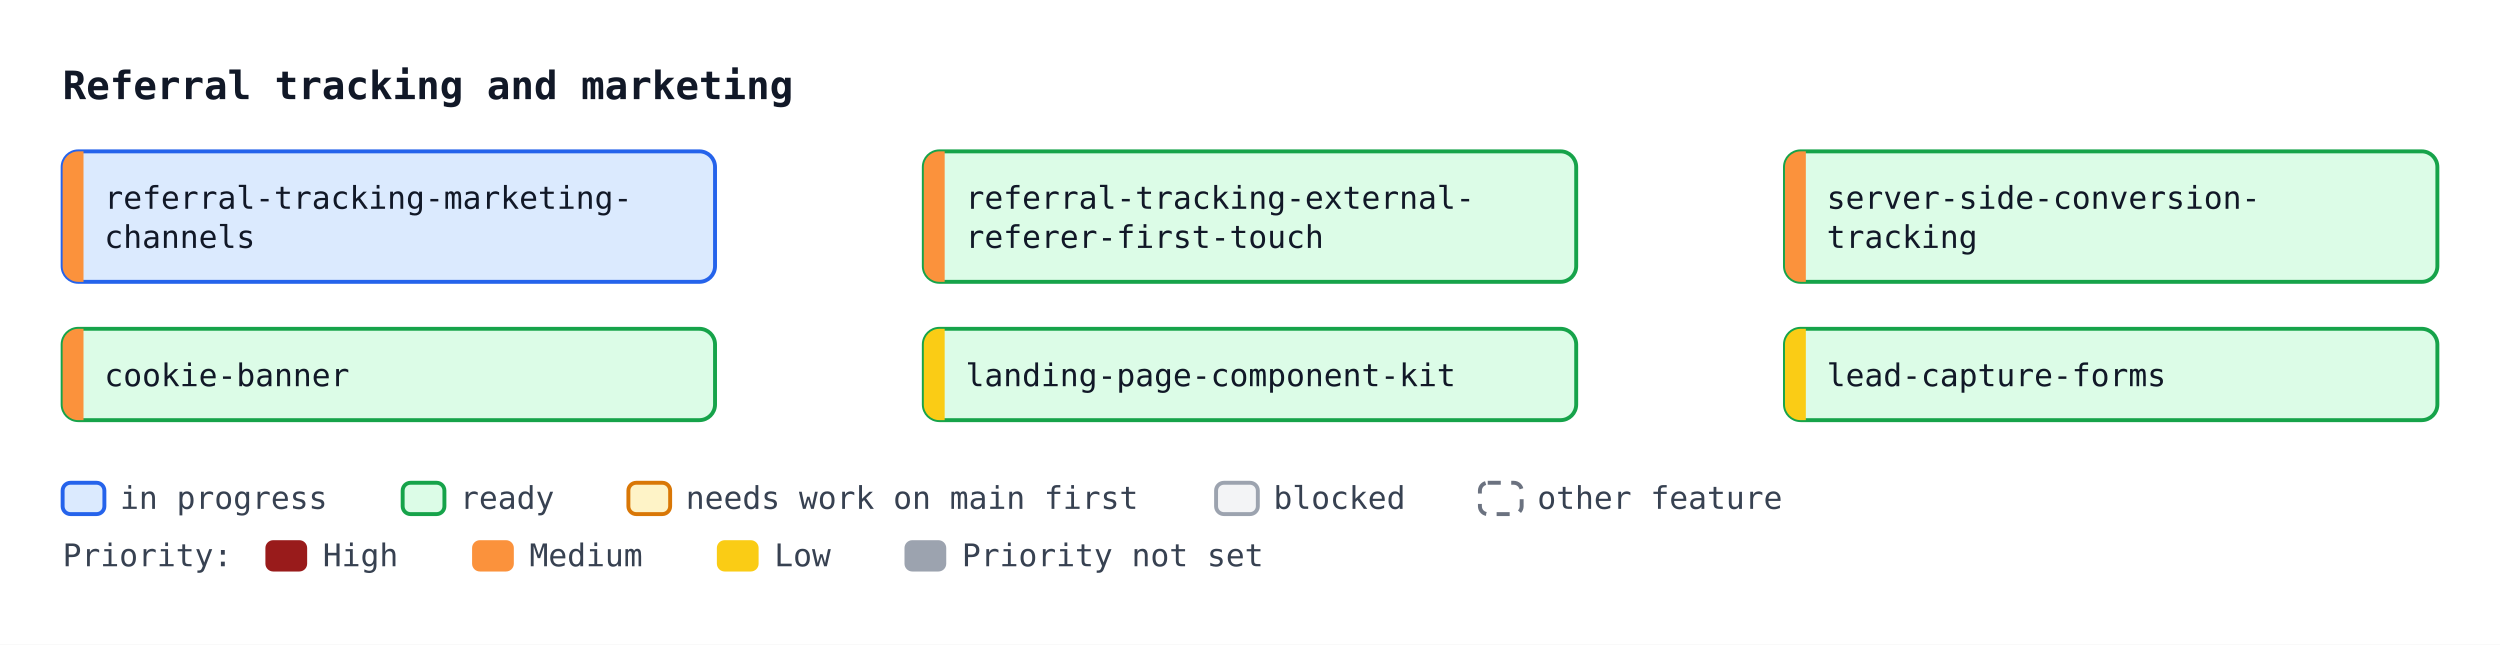
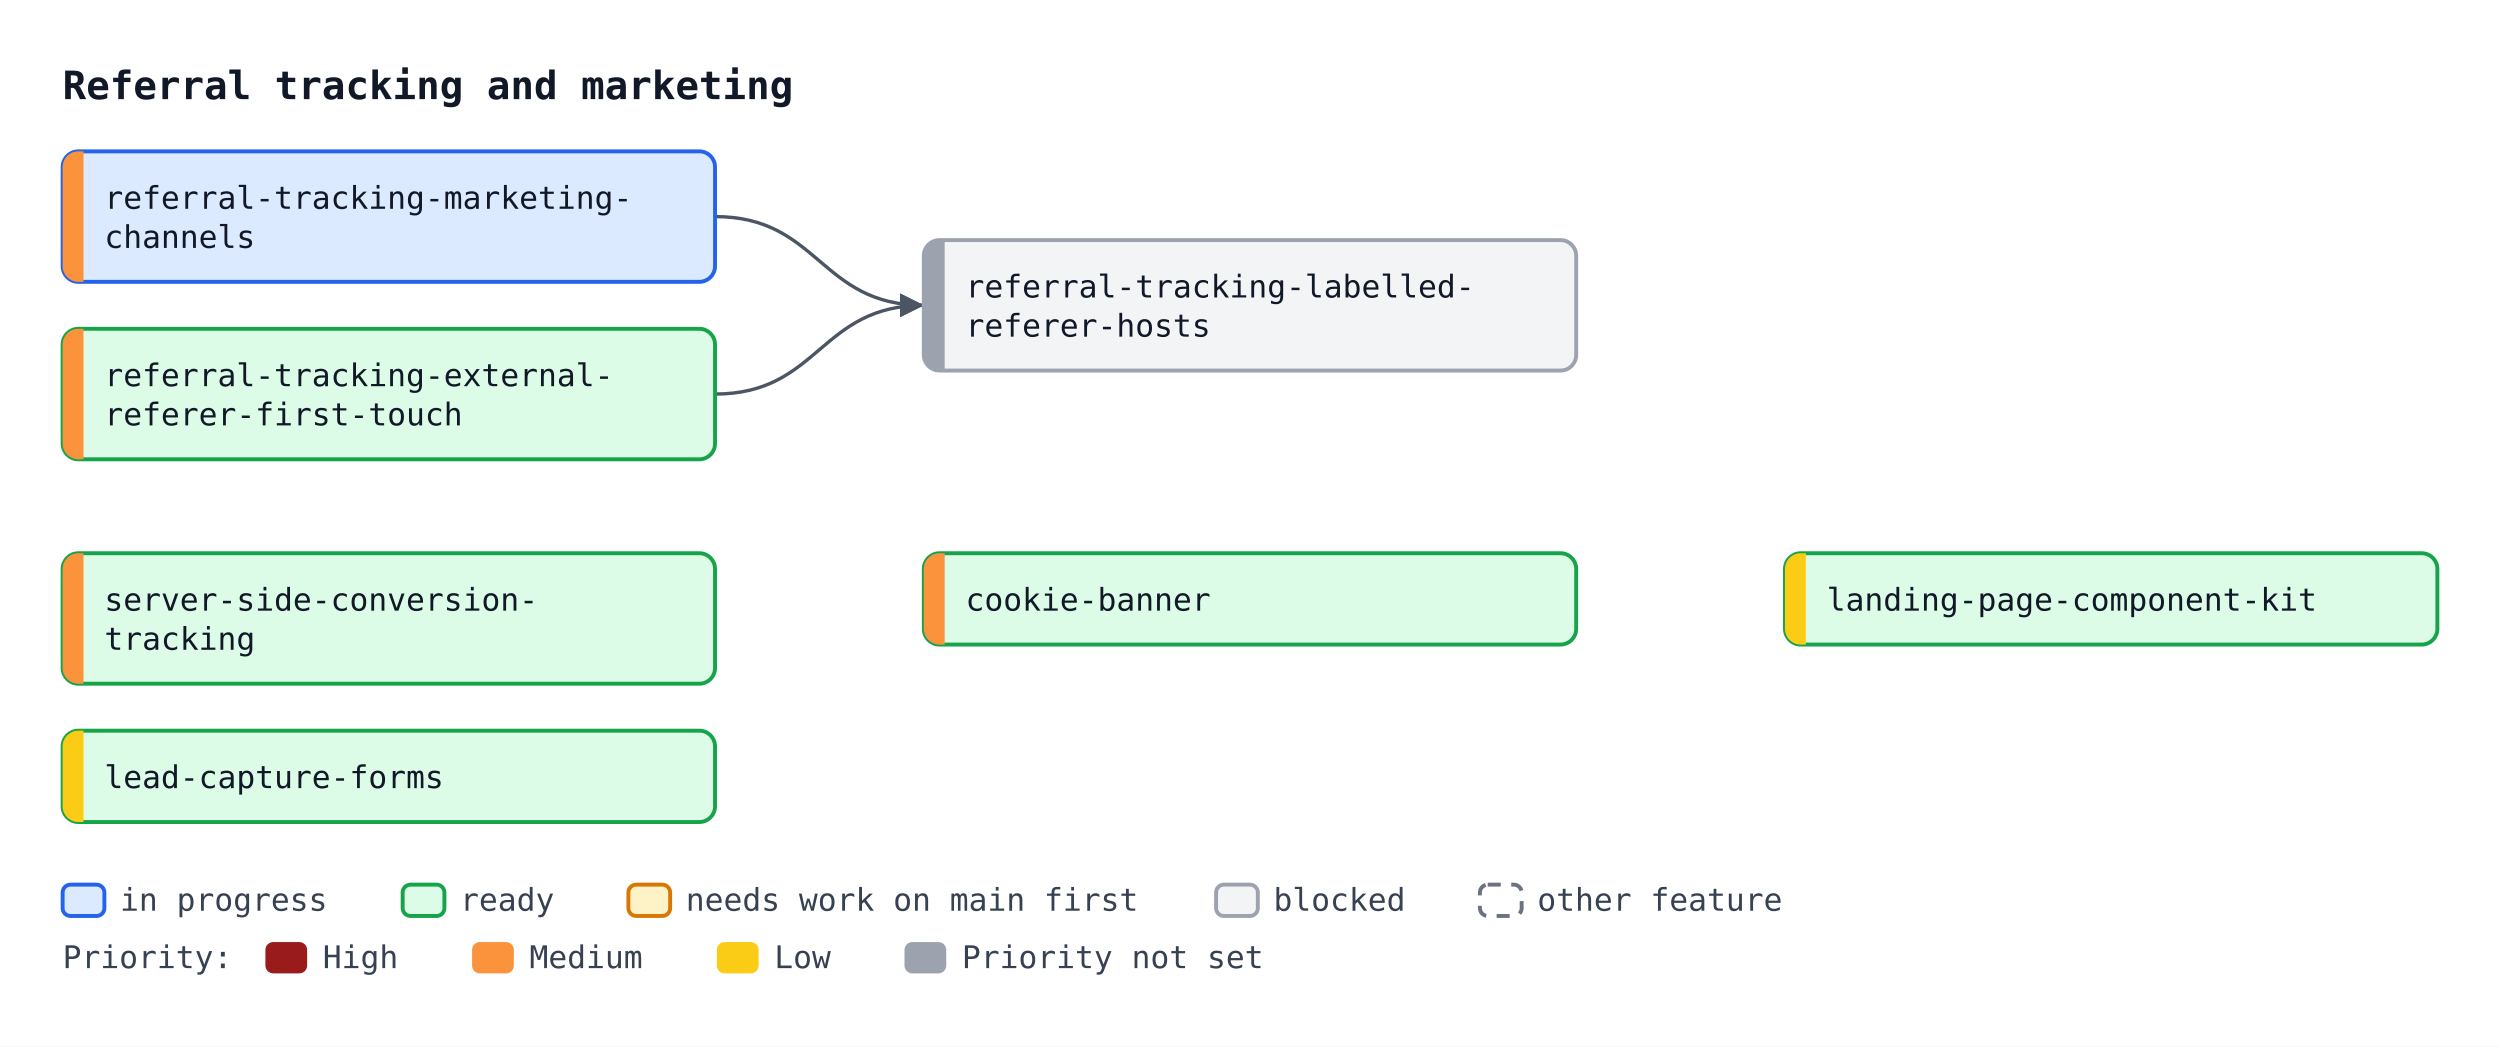
- <svg xmlns="http://www.w3.org/2000/svg" width="958" height="247" viewBox="0 0 958 247" font-family="ui-monospace, SFMono-Regular, Menlo, Consolas, monospace" font-size="12">
+ <svg xmlns="http://www.w3.org/2000/svg" width="958" height="401" viewBox="0 0 958 401" font-family="ui-monospace, SFMono-Regular, Menlo, Consolas, monospace" font-size="12">
  <defs>
    <marker id="arrow" viewBox="0 0 10 10" refX="10" refY="5" markerWidth="7" markerHeight="7" orient="auto-start-reverse">
      <path d="M0,0 L10,5 L0,10 z" fill="#4b5563" />
    </marker>
  </defs>
-   <rect width="958" height="247" fill="#ffffff" />
+   <rect width="958" height="401" fill="#ffffff" />
  <text x="24" y="38" font-size="15" font-weight="bold" fill="#111827">Referral tracking and marketing</text>
+   <path d="M274.0,83.0 C314.0,83.0 314.0,117.0 354.0,117.0" fill="none" stroke="#4b5563" stroke-width="1.3" marker-end="url(#arrow)" />
+   <path d="M274.0,151.0 C314.0,151.0 314.0,117.0 354.0,117.0" fill="none" stroke="#4b5563" stroke-width="1.3" marker-end="url(#arrow)" />
  <rect x="24.0" y="58.0" width="250" height="50" rx="6" fill="#dbeafe" stroke="#2563eb" stroke-width="1.5" />
  <path d="M32.0,58.0 H30.0 A6,6 0 0 0 24.0,64.0 V102.0 A6,6 0 0 0 30.0,108.0 H32.0 Z" fill="#fb923c" />
  <text x="40.0" y="80.0" fill="#111827">referral-tracking-marketing-</text>
  <text x="40.0" y="95.0" fill="#111827">channels</text>
-   <rect x="354.0" y="58.0" width="250" height="50" rx="6" fill="#dcfce7" stroke="#16a34a" stroke-width="1.5" />
-   <path d="M362.0,58.0 H360.0 A6,6 0 0 0 354.0,64.0 V102.0 A6,6 0 0 0 360.0,108.0 H362.0 Z" fill="#fb923c" />
-   <text x="370.0" y="80.0" fill="#111827">referral-tracking-external-</text>
-   <text x="370.0" y="95.0" fill="#111827">referer-first-touch</text>
-   <rect x="684.0" y="58.0" width="250" height="50" rx="6" fill="#dcfce7" stroke="#16a34a" stroke-width="1.5" />
-   <path d="M692.0,58.0 H690.0 A6,6 0 0 0 684.0,64.0 V102.0 A6,6 0 0 0 690.0,108.0 H692.0 Z" fill="#fb923c" />
-   <text x="700.0" y="80.0" fill="#111827">server-side-conversion-</text>
-   <text x="700.0" y="95.0" fill="#111827">tracking</text>
-   <rect x="24.0" y="126.0" width="250" height="35" rx="6" fill="#dcfce7" stroke="#16a34a" stroke-width="1.5" />
-   <path d="M32.0,126.0 H30.0 A6,6 0 0 0 24.0,132.0 V155.0 A6,6 0 0 0 30.0,161.0 H32.0 Z" fill="#fb923c" />
-   <text x="40.0" y="148.0" fill="#111827">cookie-banner</text>
-   <rect x="354.0" y="126.0" width="250" height="35" rx="6" fill="#dcfce7" stroke="#16a34a" stroke-width="1.5" />
-   <path d="M362.0,126.0 H360.0 A6,6 0 0 0 354.0,132.0 V155.0 A6,6 0 0 0 360.0,161.0 H362.0 Z" fill="#facc15" />
-   <text x="370.0" y="148.0" fill="#111827">landing-page-component-kit</text>
-   <rect x="684.0" y="126.0" width="250" height="35" rx="6" fill="#dcfce7" stroke="#16a34a" stroke-width="1.5" />
-   <path d="M692.0,126.0 H690.0 A6,6 0 0 0 684.0,132.0 V155.0 A6,6 0 0 0 690.0,161.0 H692.0 Z" fill="#facc15" />
-   <text x="700.0" y="148.0" fill="#111827">lead-capture-forms</text>
-   <rect x="24.0" y="185" width="16" height="12" rx="3" fill="#dbeafe" stroke="#2563eb" stroke-width="1.5" />
-   <text x="46.0" y="195" fill="#374151">in progress</text>
-   <rect x="154.3" y="185" width="16" height="12" rx="3" fill="#dcfce7" stroke="#16a34a" stroke-width="1.5" />
-   <text x="176.3" y="195" fill="#374151">ready</text>
-   <rect x="240.8" y="185" width="16" height="12" rx="3" fill="#fef3c7" stroke="#d97706" stroke-width="1.5" />
-   <text x="262.8" y="195" fill="#374151">needs work on main first</text>
-   <rect x="466.0" y="185" width="16" height="12" rx="3" fill="#f3f4f6" stroke="#9ca3af" stroke-width="1.5" />
-   <text x="488.0" y="195" fill="#374151">blocked</text>
-   <rect x="567.1" y="185" width="16" height="12" rx="3" fill="#ffffff" stroke="#6b7280" stroke-width="1.5" stroke-dasharray="5 4" />
-   <text x="589.1" y="195" fill="#374151">other feature</text>
-   <text x="24" y="217" fill="#374151">Priority:</text>
-   <rect x="101.7" y="207" width="16" height="12" rx="3" fill="#991b1b" />
-   <text x="123.7" y="217" fill="#374151">High</text>
-   <rect x="180.9" y="207" width="16" height="12" rx="3" fill="#fb923c" />
-   <text x="202.9" y="217" fill="#374151">Medium</text>
-   <rect x="274.7" y="207" width="16" height="12" rx="3" fill="#facc15" />
-   <text x="296.7" y="217" fill="#374151">Low</text>
-   <rect x="346.6" y="207" width="16" height="12" rx="3" fill="#9ca3af" />
-   <text x="368.6" y="217" fill="#374151">Priority not set</text>
+   <rect x="24.0" y="126.0" width="250" height="50" rx="6" fill="#dcfce7" stroke="#16a34a" stroke-width="1.5" />
+   <path d="M32.0,126.0 H30.0 A6,6 0 0 0 24.0,132.0 V170.0 A6,6 0 0 0 30.0,176.0 H32.0 Z" fill="#fb923c" />
+   <text x="40.0" y="148.0" fill="#111827">referral-tracking-external-</text>
+   <text x="40.0" y="163.0" fill="#111827">referer-first-touch</text>
+   <rect x="354.0" y="92.0" width="250" height="50" rx="6" fill="#f3f4f6" stroke="#9ca3af" stroke-width="1.5" />
+   <path d="M362.0,92.0 H360.0 A6,6 0 0 0 354.0,98.0 V136.0 A6,6 0 0 0 360.0,142.0 H362.0 Z" fill="#9ca3af" />
+   <text x="370.0" y="114.0" fill="#111827">referral-tracking-labelled-</text>
+   <text x="370.0" y="129.0" fill="#111827">referer-hosts</text>
+   <rect x="24.0" y="212.0" width="250" height="50" rx="6" fill="#dcfce7" stroke="#16a34a" stroke-width="1.5" />
+   <path d="M32.0,212.0 H30.0 A6,6 0 0 0 24.0,218.0 V256.0 A6,6 0 0 0 30.0,262.0 H32.0 Z" fill="#fb923c" />
+   <text x="40.0" y="234.0" fill="#111827">server-side-conversion-</text>
+   <text x="40.0" y="249.0" fill="#111827">tracking</text>
+   <rect x="354.0" y="212.0" width="250" height="35" rx="6" fill="#dcfce7" stroke="#16a34a" stroke-width="1.5" />
+   <path d="M362.0,212.0 H360.0 A6,6 0 0 0 354.0,218.0 V241.0 A6,6 0 0 0 360.0,247.0 H362.0 Z" fill="#fb923c" />
+   <text x="370.0" y="234.0" fill="#111827">cookie-banner</text>
+   <rect x="684.0" y="212.0" width="250" height="35" rx="6" fill="#dcfce7" stroke="#16a34a" stroke-width="1.5" />
+   <path d="M692.0,212.0 H690.0 A6,6 0 0 0 684.0,218.0 V241.0 A6,6 0 0 0 690.0,247.0 H692.0 Z" fill="#facc15" />
+   <text x="700.0" y="234.0" fill="#111827">landing-page-component-kit</text>
+   <rect x="24.0" y="280.0" width="250" height="35" rx="6" fill="#dcfce7" stroke="#16a34a" stroke-width="1.5" />
+   <path d="M32.0,280.0 H30.0 A6,6 0 0 0 24.0,286.0 V309.0 A6,6 0 0 0 30.0,315.0 H32.0 Z" fill="#facc15" />
+   <text x="40.0" y="302.0" fill="#111827">lead-capture-forms</text>
+   <rect x="24.0" y="339" width="16" height="12" rx="3" fill="#dbeafe" stroke="#2563eb" stroke-width="1.5" />
+   <text x="46.0" y="349" fill="#374151">in progress</text>
+   <rect x="154.3" y="339" width="16" height="12" rx="3" fill="#dcfce7" stroke="#16a34a" stroke-width="1.5" />
+   <text x="176.3" y="349" fill="#374151">ready</text>
+   <rect x="240.8" y="339" width="16" height="12" rx="3" fill="#fef3c7" stroke="#d97706" stroke-width="1.5" />
+   <text x="262.8" y="349" fill="#374151">needs work on main first</text>
+   <rect x="466.0" y="339" width="16" height="12" rx="3" fill="#f3f4f6" stroke="#9ca3af" stroke-width="1.5" />
+   <text x="488.0" y="349" fill="#374151">blocked</text>
+   <rect x="567.1" y="339" width="16" height="12" rx="3" fill="#ffffff" stroke="#6b7280" stroke-width="1.5" stroke-dasharray="5 4" />
+   <text x="589.1" y="349" fill="#374151">other feature</text>
+   <text x="24" y="371" fill="#374151">Priority:</text>
+   <rect x="101.7" y="361" width="16" height="12" rx="3" fill="#991b1b" />
+   <text x="123.7" y="371" fill="#374151">High</text>
+   <rect x="180.9" y="361" width="16" height="12" rx="3" fill="#fb923c" />
+   <text x="202.9" y="371" fill="#374151">Medium</text>
+   <rect x="274.7" y="361" width="16" height="12" rx="3" fill="#facc15" />
+   <text x="296.7" y="371" fill="#374151">Low</text>
+   <rect x="346.6" y="361" width="16" height="12" rx="3" fill="#9ca3af" />
+   <text x="368.6" y="371" fill="#374151">Priority not set</text>
</svg>
